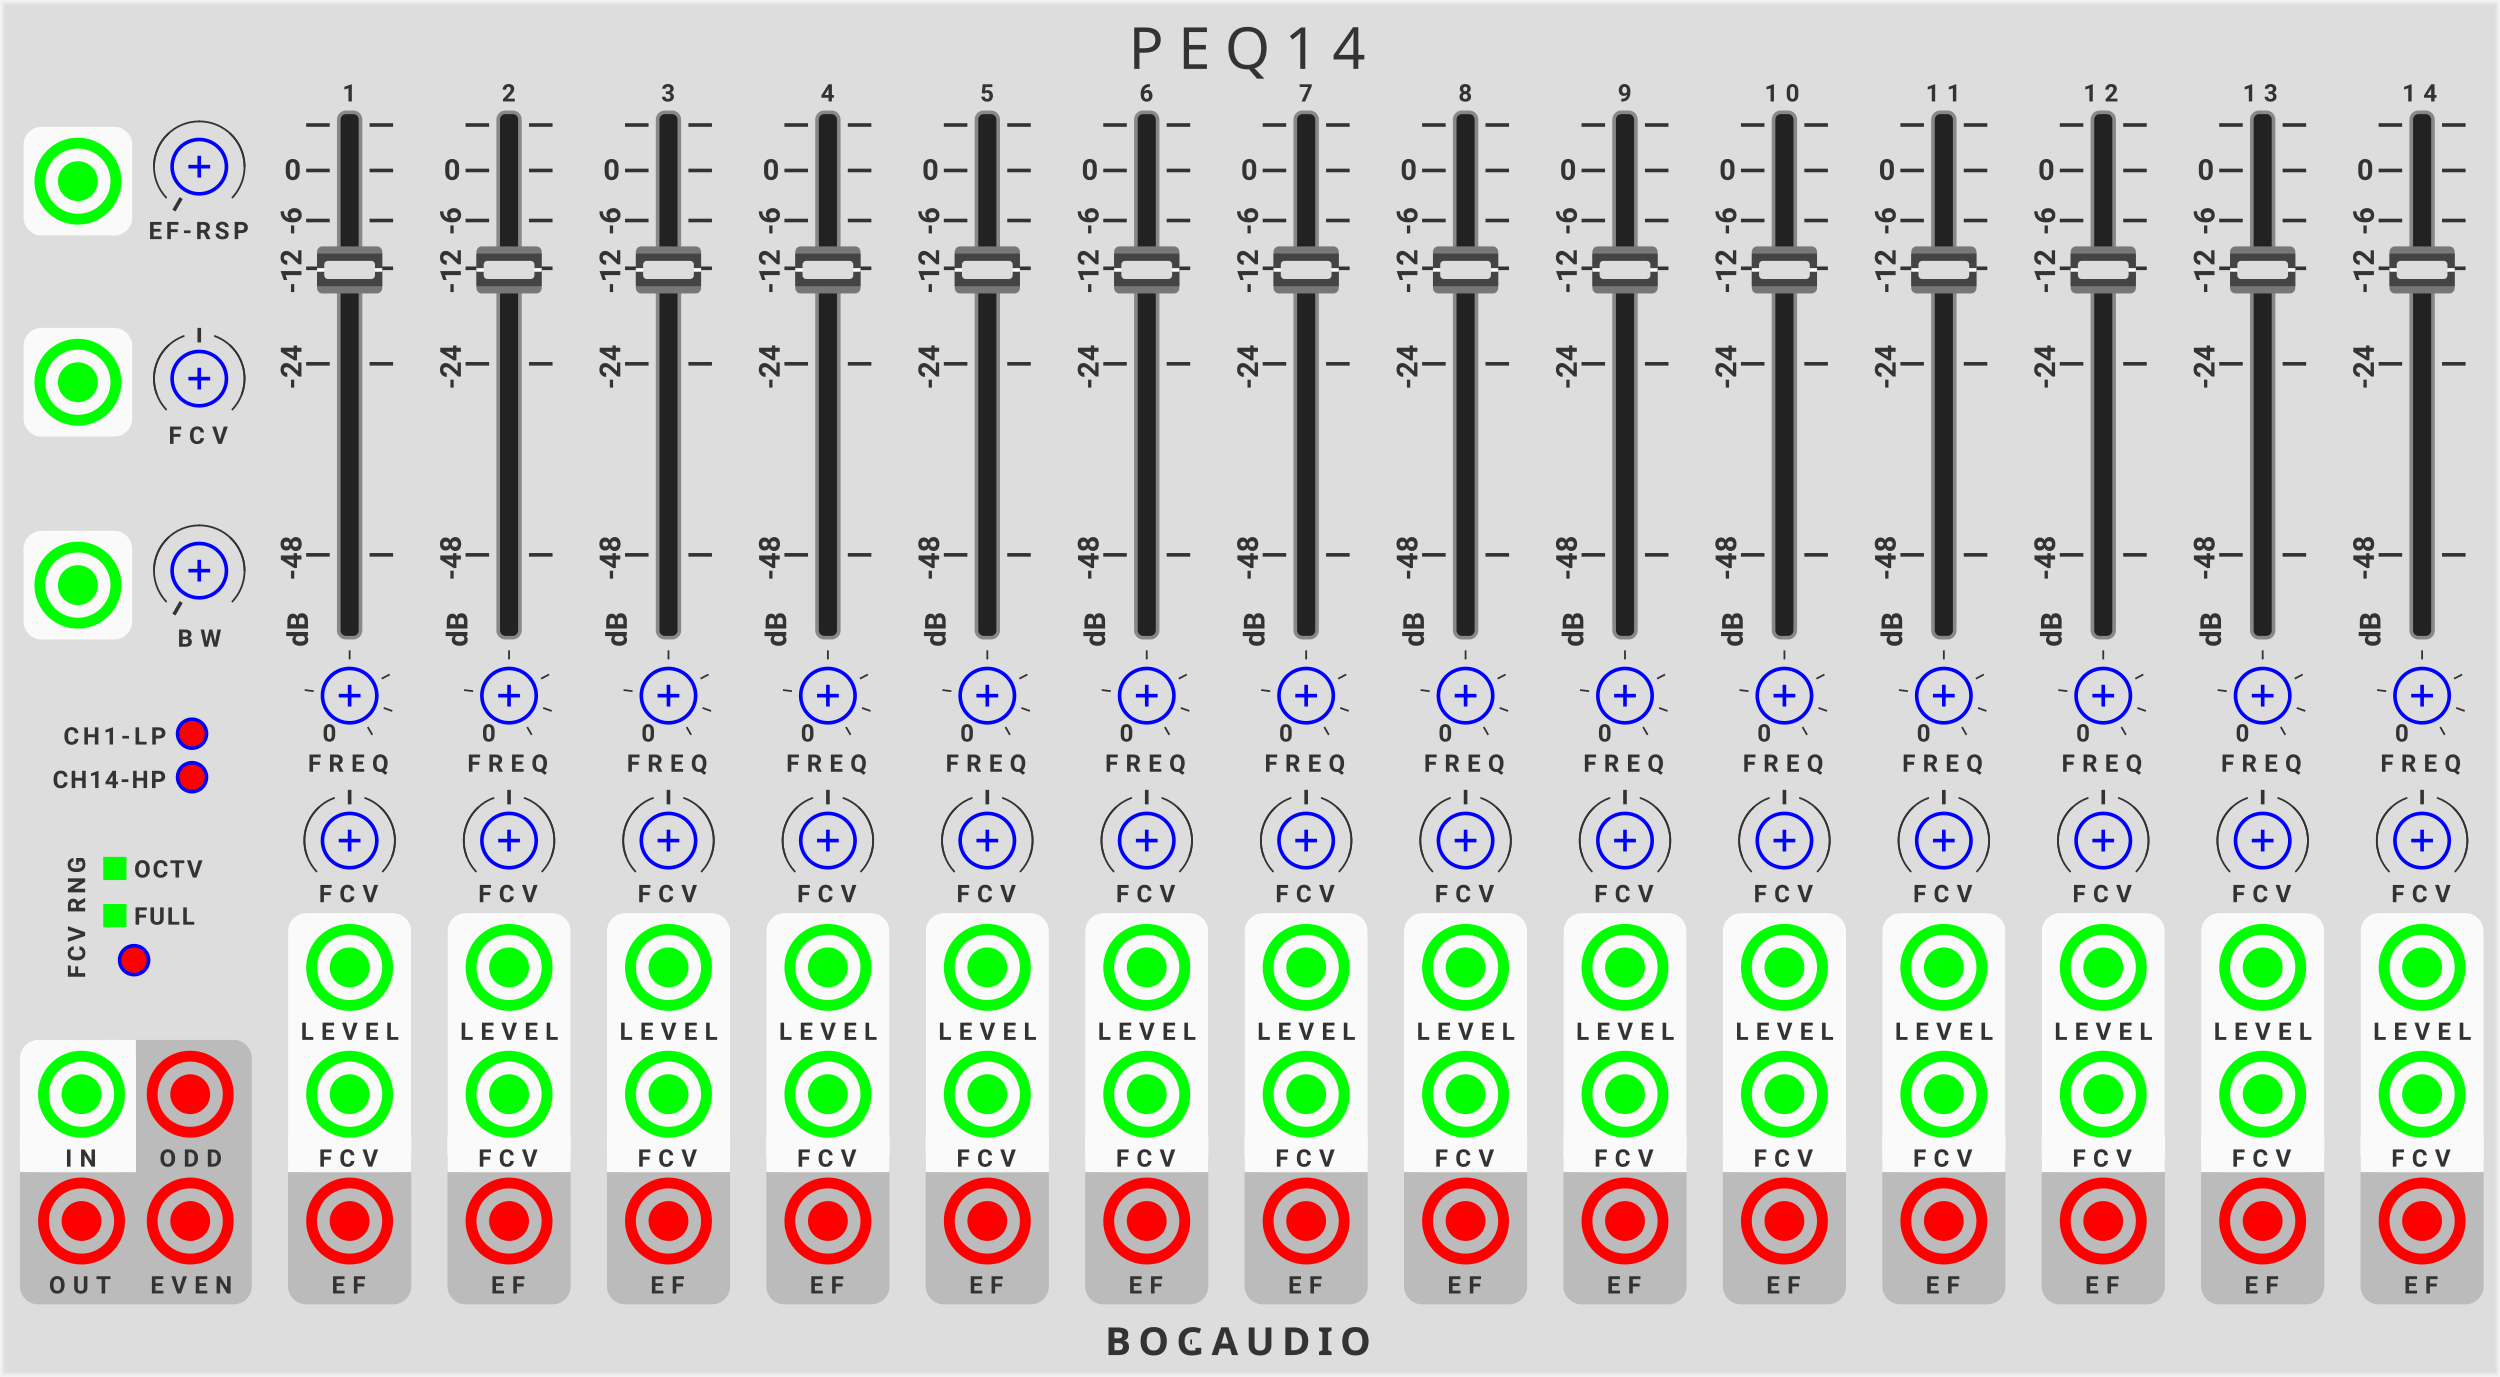
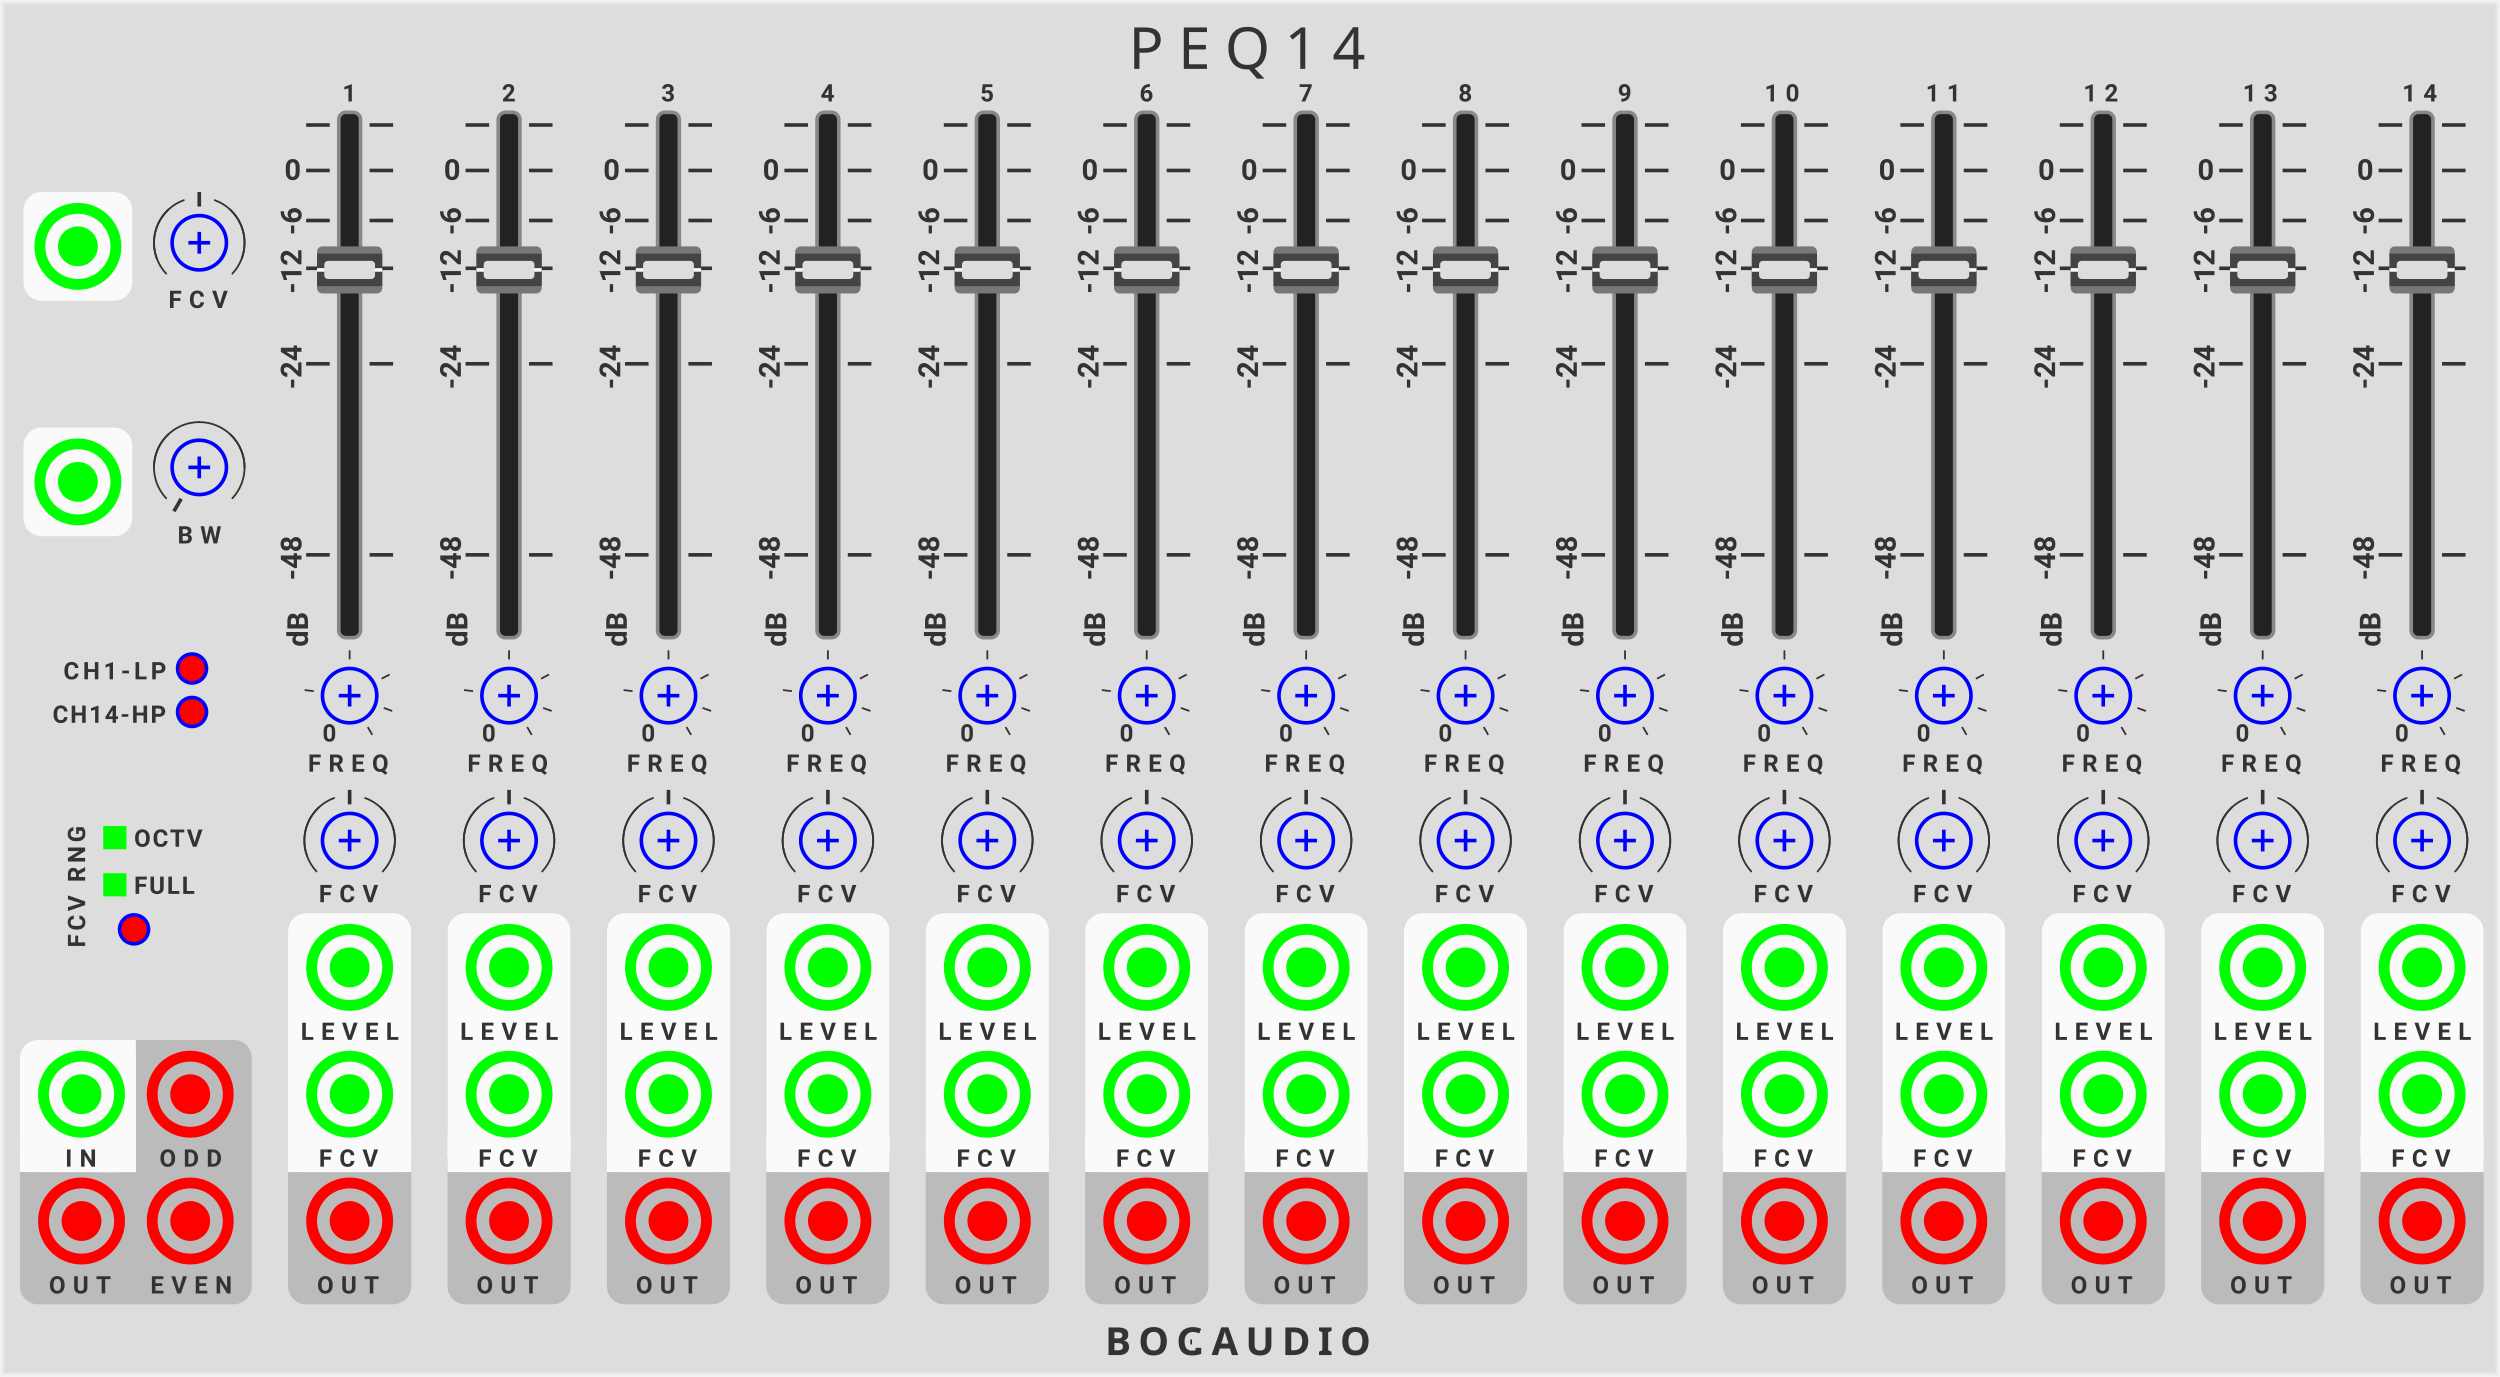
<svg xmlns="http://www.w3.org/2000/svg" xmlns:xlink="http://www.w3.org/1999/xlink" version="1.1" width="690" height="380" viewBox="0 0 690 380">
  <style>
    text {
      fill: #333;
      font-family: 'Roboto', sans-serif;
      font-weight: bold;
    }
    text.title {
      font-family: 'Comfortaa', sans-serif;
      font-weight: normal;
    }
    text.brand {
      font-family: 'Audiowide', sans-serif;
      font-weight: bold;
    }
  </style>
  <defs>
    <symbol id="slider" viewBox="0 0 18px 151x">
      <rect width="18" height="151" fill="none" />
      <rect width="6" height="145" x="6" y="3" rx="2" stroke-width="1" stroke="#888" fill="#222" />
      <g transform="translate(0 40)">
        <rect width="18" height="13" rx="1.5" fill="#777" />
        <rect width="18" height="9" x="0" y="2" fill="#444" />
        <polyline points="0,6.5 18,6.5" stroke="#fafafa" stroke-width="1" fill="none" />
        <rect width="14" height="5" x="2" y="4" rx="1.0" fill="#ddd" transform="translate(0 0)" />
      </g>
    </symbol>
    <symbol id="sliderguide-db" viewBox="0 0 20px 151px">
      <g transform="translate(0 6.5)">
        <polyline points="0,0 6.5,0" stroke="#333" fill="none" transform="translate(10.5 0)" />
        <polyline points="0,0 6.5,0" stroke="#333" fill="none" transform="translate(28 0)" />
      </g>
      <g transform="translate(0 19.05)">
        <polyline points="0,0 6.5,0" stroke="#333" fill="none" transform="translate(10.5 0)" />
        <polyline points="0,0 6.5,0" stroke="#333" fill="none" transform="translate(28 0)" />
        <text font-size="6.0pt" transform="translate(7 0) rotate(0) translate(-2.5 2.6)">0</text>
      </g>
      <g transform="translate(0 32.86)">
        <polyline points="0,0 6.5,0" stroke="#333" fill="none" transform="translate(10.5 0)" />
        <polyline points="0,0 6.5,0" stroke="#333" fill="none" transform="translate(28 0)" />
        <text font-size="6.0pt" transform="translate(7 0) rotate(-90) translate(-4 2.2)">-6</text>
      </g>
      <g transform="translate(0 46.05)">
        <polyline points="0,0 6.5,0" stroke="#333" fill="none" transform="translate(10.5 0)" />
        <polyline points="0,0 6.5,0" stroke="#333" fill="none" transform="translate(28 0)" />
        <text font-size="6.0pt" transform="translate(7 0) rotate(-90) translate(-7 2.2)">-12</text>
      </g>
      <g transform="translate(0 72.41)">
        <polyline points="0,0 6.5,0" stroke="#333" fill="none" transform="translate(10.5 0)" />
        <polyline points="0,0 6.5,0" stroke="#333" fill="none" transform="translate(28 0)" />
        <text font-size="6.0pt" transform="translate(7 0) rotate(-90) translate(-7 2.2)">-24</text>
      </g>
      <g transform="translate(0 125.14)">
        <polyline points="0,0 6.5,0" stroke="#333" fill="none" transform="translate(10.5 0)" />
        <polyline points="0,0 6.5,0" stroke="#333" fill="none" transform="translate(28 0)" />
        <text font-size="6.0pt" transform="translate(7 0) rotate(-90) translate(-7 2.2)">-48</text>
      </g>
      <g transform="translate(0 151.5)">
        <text font-size="6.0pt" transform="translate(7 -10) rotate(-90) translate(-9 4)">dB</text>
      </g>
    </symbol>
    <symbol id="knob-smallest" viewBox="0 0 16px 16px">
      <g transform="translate(8 8)">
        <polyline points="-3,0 3,0" stroke-width="1" stroke="#00f" />
        <polyline points="0,-3 0,3" stroke-width="1" stroke="#00f" />
        <circle r="7.5" stroke-width="1" stroke="#00f" fill="none" />
      </g>
    </symbol>
    <symbol id="knobguide-centertick" viewBox="0 0 40px 40px">
      <g transform="translate(20 20)">
        <g transform="rotate(-90) translate(10 0)">
          <polyline points="0,0 4,0" stroke-width="1" stroke="#333" />
        </g>
        <path d="M 0 -12.5 A 12.5 12.5 0 0 1 12.5 0" stroke="#333" stroke-width="0.5" stroke-linecap="round" fill="none" transform="rotate(20)" />
        <path d="M 0 -12.5 A 12.5 12.5 0 0 1 12.5 0" stroke="#333" stroke-width="0.5" stroke-linecap="round" fill="none" transform="rotate(43)" />
        <path d="M 0 -12.5 A 12.5 12.5 0 0 0 -12.5 0" stroke="#333" stroke-width="0.5" stroke-linecap="round" fill="none" transform="rotate(-20)" />
        <path d="M 0 -12.5 A 12.5 12.5 0 0 0 -12.5 0" stroke="#333" stroke-width="0.5" stroke-linecap="round" fill="none" transform="rotate(-43)" />
      </g>
    </symbol>
    <symbol id="knobguide-mintick" viewBox="0 0 40px 40px">
      <g transform="translate(20 20)">
        <g transform="rotate(-240) translate(10 0)">
          <polyline points="0,0 4,0" stroke-width="1" stroke="#333" />
        </g>
        <path d="M 0 -12.5 A 12.5 12.5 0 0 1 12.5 0" stroke="#333" stroke-width="0.5" stroke-linecap="round" fill="none" transform="rotate(0)" />
        <path d="M 0 -12.5 A 12.5 12.5 0 0 1 12.5 0" stroke="#333" stroke-width="0.5" stroke-linecap="round" fill="none" transform="rotate(43)" />
        <path d="M 0 -12.5 A 12.5 12.5 0 0 0 -12.5 0" stroke="#333" stroke-width="0.5" stroke-linecap="round" fill="none" transform="rotate(0)" />
        <path d="M 0 -12.5 A 12.5 12.5 0 0 0 -12.5 0" stroke="#333" stroke-width="0.5" stroke-linecap="round" fill="none" transform="rotate(-43)" />
      </g>
    </symbol>
    <symbol id="knobguide-frequency16" viewBox="0 0 40px 40px">
      <g transform="translate(20 20)">
        <polyline points="0,0 2.5,0" stroke-width="0.5" stroke="#333" transform="rotate(60) translate(10 0)" />
        <polyline points="0,0 2.5,0" stroke-width="0.5" stroke="#333" transform="rotate(19.8) translate(10 0)" />
        <polyline points="0,0 2.5,0" stroke-width="0.5" stroke="#333" transform="rotate(-27.9) translate(10 0)" />
        <polyline points="0,0 2.5,0" stroke-width="0.5" stroke="#333" transform="rotate(-90) translate(10 0)" />
        <polyline points="0,0 2.5,0" stroke-width="0.5" stroke="#333" transform="rotate(-172.9) translate(10 0)" />
        <text font-size="5pt" transform="rotate(-240) translate(10 0) rotate(240) translate(-2.5 4)">0</text>
      </g>
    </symbol>
    <symbol id="input" viewBox="0 0 24px 24px">
      <g transform="translate(12 12)">
        <circle cx="0" cy="0" r="5" stroke-width="1" stroke="#0f0" fill="#0f0" />
        <circle cx="0" cy="0" r="10.5" stroke-width="3" stroke="#0f0" fill="none" />
      </g>
    </symbol>
    <symbol id="output" viewBox="0 0 24px 24px">
      <g transform="translate(12 12)">
        <circle cx="0" cy="0" r="5" stroke-width="1" stroke="#f00" fill="#f00" />
        <circle cx="0" cy="0" r="10.5" stroke-width="3" stroke="#f00" fill="none" />
      </g>
    </symbol>
    <symbol id="button-small" viewBox="0 0 9px 9px">
      <g transform="translate(4.5 4.5)">
        <circle r="4" stroke-width="1" stroke="#00f" fill="#f00" />
      </g>
    </symbol>
    <symbol id="light-small" viewBox="0 0 6.4px 6.4px">
      <rect width="6.4" height="6.4" fill="#0f0" />
    </symbol>
  </defs>
  <rect width="100%" height="100%" fill="#ddd" />
  <polyline points="1,1 689,1 689,379 1,379 1,1" stroke="#e4e4e4" stroke-width="0.5" fill="none" />
  <polyline points="0.5,0.5 689.5,0.5 689.5,379.5 0.5,379.5 0.5,0.5" stroke="#ebebeb" stroke-width="0.8" fill="none" />
  <polyline points="0,0 690,0 690,380 0,380 0,0" stroke="#f2f2f2" stroke-width="1" fill="none" />
  <text class="title" x="311.5" y="19" font-size="12pt" letter-spacing="4px">PEQ14</text>
  <g transform="translate(305 374)">
    <text class="brand" font-size="8pt" letter-spacing="2px">BOGAUDIO</text>
    <rect width="3.0" height="3" fill="#ddd" transform="translate(24 -5)" />
  </g>
-   <g transform="translate(6.5 30)">
-     <use id="EF_RESPONSE_PARAM" xlink:href="#knob-smallest" transform="translate(40.5 8)" />
-     <use xlink:href="#knobguide-mintick" transform="translate(28.5 -4)" />
-     <text font-size="5pt" letter-spacing="1px" transform="translate(34.5 36)">EF-RSP</text>
-     <rect width="30" height="30" rx="5" fill="#fafafa" transform="translate(0 5)" />
-     <use id="EF_RESPONSE_INPUT" xlink:href="#input" transform="translate(3 8)" />
-   </g>
-   <g transform="translate(6.5 85.5)">
+   <g transform="translate(6.5 48)">
    <use id="FREQUENCY_CV_PARAM" xlink:href="#knob-smallest" transform="translate(40.5 11)" />
    <use xlink:href="#knobguide-centertick" transform="translate(28.5 -1)" />
    <text font-size="5pt" letter-spacing="2px" transform="translate(40 37)">FCV</text>
    <rect width="30" height="30" rx="5" fill="#fafafa" transform="translate(0 5)" />
    <use id="FREQUENCY_CV_INPUT" xlink:href="#input" transform="translate(3 8)" />
  </g>
-   <g transform="translate(6.5 141.5)">
+   <g transform="translate(6.5 113)">
    <use id="BANDWIDTH_PARAM" xlink:href="#knob-smallest" transform="translate(40.5 8)" />
    <use xlink:href="#knobguide-mintick" transform="translate(28.5 -4)" />
    <text font-size="5pt" letter-spacing="2px" transform="translate(42.5 37)">BW</text>
    <rect width="30" height="30" rx="5" fill="#fafafa" transform="translate(0 5)" />
    <use id="BANDWIDTH_INPUT" xlink:href="#input" transform="translate(3 8)" />
  </g>
-   <g transform="translate(17.5 197)">
+   <g transform="translate(17.5 179)">
    <text font-size="5pt" letter-spacing="1px" transform="translate(0 8.5)">CH1-LP</text>
    <use id="LP_PARAM" xlink:href="#button-small" transform="translate(31 1)" />
    <text font-size="5pt" letter-spacing="0.5px" transform="translate(-3 20.5)">CH14-HP</text>
    <use id="HP_PARAM" xlink:href="#button-small" transform="translate(31 13)" />
  </g>
-   <g transform="translate(18.5 235.5)">
+   <g transform="translate(18.5 227)">
    <text font-size="5pt" letter-spacing="1px" transform="translate(5 34.5) rotate(-90)">FCV RNG</text>
    <use id="FMOD_RELATIVE_LIGHT" xlink:href="#light-small" transform="translate(10 1)" />
    <text font-size="5pt" letter-spacing="0.5px" transform="translate(18.5 6.7)">OCTV</text>
    <use id="FMOD_FULL_LIGHT" xlink:href="#light-small" transform="translate(10 14)" />
    <text font-size="5pt" letter-spacing="0.5px" transform="translate(18.5 19.7)">FULL</text>
    <use id="FMOD_PARAM" xlink:href="#button-small" transform="translate(14 25)" />
  </g>
  <g transform="translate(5.5 287)">
    <rect width="64" height="73" rx="5" fill="#bbb" />
    <rect width="32" height="36.5" rx="5" fill="#fafafa" />
    <rect width="32" height="10" fill="#fafafa" transform="translate(0 26.5)" />
    <rect width="10" height="36.5" fill="#fafafa" transform="translate(22 0)" />
    <use id="IN_INPUT" xlink:href="#input" transform="translate(5 3)" />
    <text font-size="5pt" letter-spacing="2px" transform="translate(12.5 35)">IN</text>
    <use id="ODDS_OUTPUT" xlink:href="#output" transform="translate(35 3)" />
    <text font-size="5pt" letter-spacing="2px" transform="translate(38.5 35)">ODD</text>
    <use id="OUT_OUTPUT" xlink:href="#output" transform="translate(5 38)" />
    <text font-size="5pt" letter-spacing="2px" transform="translate(8 70)">OUT</text>
    <use id="EVENS_OUTPUT" xlink:href="#output" transform="translate(35 38)" />
    <text font-size="5pt" letter-spacing="2px" transform="translate(36 70)">EVEN</text>
  </g>
  <g transform="translate(74 20)">
    <text font-size="5pt" letter-spacing="2px" transform="translate(20.5 8)">1</text>
    <use xlink:href="#sliderguide-db" transform="translate(0 8)" />
    <use id="LEVEL1_PARAM" xlink:href="#slider" transform="translate(13.5 8)" />
    <use id="FREQUENCY1_PARAM" xlink:href="#knob-smallest" transform="translate(14.5 164)" />
    <use xlink:href="#knobguide-frequency16" transform="translate(2.5 152)" />
    <text font-size="5pt" letter-spacing="2px" transform="translate(11 193)">FREQ</text>
    <use id="FREQUENCY_CV1_PARAM" xlink:href="#knob-smallest" transform="translate(14.5 204)" />
    <use xlink:href="#knobguide-centertick" transform="translate(2.5 192)" />
    <text font-size="5pt" letter-spacing="2px" transform="translate(14 229)">FCV</text>
    <g transform="translate(5.5 232)">
      <rect width="34" height="108" rx="5" fill="#bbb" />
      <rect width="34" height="71.5" rx="5" fill="#fafafa" />
      <rect width="34" height="10" fill="#fafafa" transform="translate(0 61.5)" />
      <use id="LEVEL1_INPUT" xlink:href="#input" transform="translate(5 3)" />
      <text font-size="5pt" letter-spacing="2px" transform="translate(3.5 35)">LEVEL</text>
      <use id="FREQUENCY_CV1_INPUT" xlink:href="#input" transform="translate(5 38)" />
      <text font-size="5pt" letter-spacing="2px" transform="translate(8.5 70)">FCV</text>
-       <use id="EF1_OUTPUT" xlink:href="#output" transform="translate(5 73)" />
-       <text font-size="5pt" letter-spacing="2px" transform="translate(12 105)">EF</text>
+       <use id="OUT1_OUTPUT" xlink:href="#output" transform="translate(5 73)" />
+       <text font-size="5pt" letter-spacing="2px" transform="translate(8 105)">OUT</text>
    </g>
  </g>
  <g transform="translate(118 20)">
    <text font-size="5pt" letter-spacing="2px" transform="translate(20.5 8)">2</text>
    <use xlink:href="#sliderguide-db" transform="translate(0 8)" />
    <use id="LEVEL2_PARAM" xlink:href="#slider" transform="translate(13.5 8)" />
    <use id="FREQUENCY2_PARAM" xlink:href="#knob-smallest" transform="translate(14.5 164)" />
    <use xlink:href="#knobguide-frequency16" transform="translate(2.5 152)" />
    <text font-size="5pt" letter-spacing="2px" transform="translate(11 193)">FREQ</text>
    <use id="FREQUENCY_CV2_PARAM" xlink:href="#knob-smallest" transform="translate(14.5 204)" />
    <use xlink:href="#knobguide-centertick" transform="translate(2.5 192)" />
    <text font-size="5pt" letter-spacing="2px" transform="translate(14 229)">FCV</text>
    <g transform="translate(5.5 232)">
      <rect width="34" height="108" rx="5" fill="#bbb" />
      <rect width="34" height="71.5" rx="5" fill="#fafafa" />
      <rect width="34" height="10" fill="#fafafa" transform="translate(0 61.5)" />
      <use id="LEVEL2_INPUT" xlink:href="#input" transform="translate(5 3)" />
      <text font-size="5pt" letter-spacing="2px" transform="translate(3.5 35)">LEVEL</text>
      <use id="FREQUENCY_CV2_INPUT" xlink:href="#input" transform="translate(5 38)" />
      <text font-size="5pt" letter-spacing="2px" transform="translate(8.5 70)">FCV</text>
-       <use id="EF2_OUTPUT" xlink:href="#output" transform="translate(5 73)" />
-       <text font-size="5pt" letter-spacing="2px" transform="translate(12 105)">EF</text>
+       <use id="OUT2_OUTPUT" xlink:href="#output" transform="translate(5 73)" />
+       <text font-size="5pt" letter-spacing="2px" transform="translate(8 105)">OUT</text>
    </g>
  </g>
  <g transform="translate(162 20)">
    <text font-size="5pt" letter-spacing="2px" transform="translate(20.5 8)">3</text>
    <use xlink:href="#sliderguide-db" transform="translate(0 8)" />
    <use id="LEVEL3_PARAM" xlink:href="#slider" transform="translate(13.5 8)" />
    <use id="FREQUENCY3_PARAM" xlink:href="#knob-smallest" transform="translate(14.5 164)" />
    <use xlink:href="#knobguide-frequency16" transform="translate(2.5 152)" />
    <text font-size="5pt" letter-spacing="2px" transform="translate(11 193)">FREQ</text>
    <use id="FREQUENCY_CV3_PARAM" xlink:href="#knob-smallest" transform="translate(14.5 204)" />
    <use xlink:href="#knobguide-centertick" transform="translate(2.5 192)" />
    <text font-size="5pt" letter-spacing="2px" transform="translate(14 229)">FCV</text>
    <g transform="translate(5.5 232)">
      <rect width="34" height="108" rx="5" fill="#bbb" />
      <rect width="34" height="71.5" rx="5" fill="#fafafa" />
      <rect width="34" height="10" fill="#fafafa" transform="translate(0 61.5)" />
      <use id="LEVEL3_INPUT" xlink:href="#input" transform="translate(5 3)" />
      <text font-size="5pt" letter-spacing="2px" transform="translate(3.5 35)">LEVEL</text>
      <use id="FREQUENCY_CV3_INPUT" xlink:href="#input" transform="translate(5 38)" />
      <text font-size="5pt" letter-spacing="2px" transform="translate(8.5 70)">FCV</text>
-       <use id="EF3_OUTPUT" xlink:href="#output" transform="translate(5 73)" />
-       <text font-size="5pt" letter-spacing="2px" transform="translate(12 105)">EF</text>
+       <use id="OUT3_OUTPUT" xlink:href="#output" transform="translate(5 73)" />
+       <text font-size="5pt" letter-spacing="2px" transform="translate(8 105)">OUT</text>
    </g>
  </g>
  <g transform="translate(206 20)">
    <text font-size="5pt" letter-spacing="2px" transform="translate(20.5 8)">4</text>
    <use xlink:href="#sliderguide-db" transform="translate(0 8)" />
    <use id="LEVEL4_PARAM" xlink:href="#slider" transform="translate(13.5 8)" />
    <use id="FREQUENCY4_PARAM" xlink:href="#knob-smallest" transform="translate(14.5 164)" />
    <use xlink:href="#knobguide-frequency16" transform="translate(2.5 152)" />
    <text font-size="5pt" letter-spacing="2px" transform="translate(11 193)">FREQ</text>
    <use id="FREQUENCY_CV4_PARAM" xlink:href="#knob-smallest" transform="translate(14.5 204)" />
    <use xlink:href="#knobguide-centertick" transform="translate(2.5 192)" />
    <text font-size="5pt" letter-spacing="2px" transform="translate(14 229)">FCV</text>
    <g transform="translate(5.5 232)">
      <rect width="34" height="108" rx="5" fill="#bbb" />
      <rect width="34" height="71.5" rx="5" fill="#fafafa" />
      <rect width="34" height="10" fill="#fafafa" transform="translate(0 61.5)" />
      <use id="LEVEL4_INPUT" xlink:href="#input" transform="translate(5 3)" />
      <text font-size="5pt" letter-spacing="2px" transform="translate(3.5 35)">LEVEL</text>
      <use id="FREQUENCY_CV4_INPUT" xlink:href="#input" transform="translate(5 38)" />
      <text font-size="5pt" letter-spacing="2px" transform="translate(8.5 70)">FCV</text>
-       <use id="EF4_OUTPUT" xlink:href="#output" transform="translate(5 73)" />
-       <text font-size="5pt" letter-spacing="2px" transform="translate(12 105)">EF</text>
+       <use id="OUT4_OUTPUT" xlink:href="#output" transform="translate(5 73)" />
+       <text font-size="5pt" letter-spacing="2px" transform="translate(8 105)">OUT</text>
    </g>
  </g>
  <g transform="translate(250 20)">
    <text font-size="5pt" letter-spacing="2px" transform="translate(20.5 8)">5</text>
    <use xlink:href="#sliderguide-db" transform="translate(0 8)" />
    <use id="LEVEL5_PARAM" xlink:href="#slider" transform="translate(13.5 8)" />
    <use id="FREQUENCY5_PARAM" xlink:href="#knob-smallest" transform="translate(14.5 164)" />
    <use xlink:href="#knobguide-frequency16" transform="translate(2.5 152)" />
    <text font-size="5pt" letter-spacing="2px" transform="translate(11 193)">FREQ</text>
    <use id="FREQUENCY_CV5_PARAM" xlink:href="#knob-smallest" transform="translate(14.5 204)" />
    <use xlink:href="#knobguide-centertick" transform="translate(2.5 192)" />
    <text font-size="5pt" letter-spacing="2px" transform="translate(14 229)">FCV</text>
    <g transform="translate(5.5 232)">
      <rect width="34" height="108" rx="5" fill="#bbb" />
      <rect width="34" height="71.5" rx="5" fill="#fafafa" />
      <rect width="34" height="10" fill="#fafafa" transform="translate(0 61.5)" />
      <use id="LEVEL5_INPUT" xlink:href="#input" transform="translate(5 3)" />
      <text font-size="5pt" letter-spacing="2px" transform="translate(3.5 35)">LEVEL</text>
      <use id="FREQUENCY_CV5_INPUT" xlink:href="#input" transform="translate(5 38)" />
      <text font-size="5pt" letter-spacing="2px" transform="translate(8.5 70)">FCV</text>
-       <use id="EF5_OUTPUT" xlink:href="#output" transform="translate(5 73)" />
-       <text font-size="5pt" letter-spacing="2px" transform="translate(12 105)">EF</text>
+       <use id="OUT5_OUTPUT" xlink:href="#output" transform="translate(5 73)" />
+       <text font-size="5pt" letter-spacing="2px" transform="translate(8 105)">OUT</text>
    </g>
  </g>
  <g transform="translate(294 20)">
    <text font-size="5pt" letter-spacing="2px" transform="translate(20.5 8)">6</text>
    <use xlink:href="#sliderguide-db" transform="translate(0 8)" />
    <use id="LEVEL6_PARAM" xlink:href="#slider" transform="translate(13.5 8)" />
    <use id="FREQUENCY6_PARAM" xlink:href="#knob-smallest" transform="translate(14.5 164)" />
    <use xlink:href="#knobguide-frequency16" transform="translate(2.5 152)" />
    <text font-size="5pt" letter-spacing="2px" transform="translate(11 193)">FREQ</text>
    <use id="FREQUENCY_CV6_PARAM" xlink:href="#knob-smallest" transform="translate(14.5 204)" />
    <use xlink:href="#knobguide-centertick" transform="translate(2.5 192)" />
    <text font-size="5pt" letter-spacing="2px" transform="translate(14 229)">FCV</text>
    <g transform="translate(5.5 232)">
      <rect width="34" height="108" rx="5" fill="#bbb" />
      <rect width="34" height="71.5" rx="5" fill="#fafafa" />
      <rect width="34" height="10" fill="#fafafa" transform="translate(0 61.5)" />
      <use id="LEVEL6_INPUT" xlink:href="#input" transform="translate(5 3)" />
      <text font-size="5pt" letter-spacing="2px" transform="translate(3.5 35)">LEVEL</text>
      <use id="FREQUENCY_CV6_INPUT" xlink:href="#input" transform="translate(5 38)" />
      <text font-size="5pt" letter-spacing="2px" transform="translate(8.5 70)">FCV</text>
-       <use id="EF6_OUTPUT" xlink:href="#output" transform="translate(5 73)" />
-       <text font-size="5pt" letter-spacing="2px" transform="translate(12 105)">EF</text>
+       <use id="OUT6_OUTPUT" xlink:href="#output" transform="translate(5 73)" />
+       <text font-size="5pt" letter-spacing="2px" transform="translate(8 105)">OUT</text>
    </g>
  </g>
  <g transform="translate(338 20)">
    <text font-size="5pt" letter-spacing="2px" transform="translate(20.5 8)">7</text>
    <use xlink:href="#sliderguide-db" transform="translate(0 8)" />
    <use id="LEVEL7_PARAM" xlink:href="#slider" transform="translate(13.5 8)" />
    <use id="FREQUENCY7_PARAM" xlink:href="#knob-smallest" transform="translate(14.5 164)" />
    <use xlink:href="#knobguide-frequency16" transform="translate(2.5 152)" />
    <text font-size="5pt" letter-spacing="2px" transform="translate(11 193)">FREQ</text>
    <use id="FREQUENCY_CV7_PARAM" xlink:href="#knob-smallest" transform="translate(14.5 204)" />
    <use xlink:href="#knobguide-centertick" transform="translate(2.5 192)" />
    <text font-size="5pt" letter-spacing="2px" transform="translate(14 229)">FCV</text>
    <g transform="translate(5.5 232)">
      <rect width="34" height="108" rx="5" fill="#bbb" />
      <rect width="34" height="71.5" rx="5" fill="#fafafa" />
      <rect width="34" height="10" fill="#fafafa" transform="translate(0 61.5)" />
      <use id="LEVEL7_INPUT" xlink:href="#input" transform="translate(5 3)" />
      <text font-size="5pt" letter-spacing="2px" transform="translate(3.5 35)">LEVEL</text>
      <use id="FREQUENCY_CV7_INPUT" xlink:href="#input" transform="translate(5 38)" />
      <text font-size="5pt" letter-spacing="2px" transform="translate(8.5 70)">FCV</text>
-       <use id="EF7_OUTPUT" xlink:href="#output" transform="translate(5 73)" />
-       <text font-size="5pt" letter-spacing="2px" transform="translate(12 105)">EF</text>
+       <use id="OUT7_OUTPUT" xlink:href="#output" transform="translate(5 73)" />
+       <text font-size="5pt" letter-spacing="2px" transform="translate(8 105)">OUT</text>
    </g>
  </g>
  <g transform="translate(382 20)">
    <text font-size="5pt" letter-spacing="2px" transform="translate(20.5 8)">8</text>
    <use xlink:href="#sliderguide-db" transform="translate(0 8)" />
    <use id="LEVEL8_PARAM" xlink:href="#slider" transform="translate(13.5 8)" />
    <use id="FREQUENCY8_PARAM" xlink:href="#knob-smallest" transform="translate(14.5 164)" />
    <use xlink:href="#knobguide-frequency16" transform="translate(2.5 152)" />
    <text font-size="5pt" letter-spacing="2px" transform="translate(11 193)">FREQ</text>
    <use id="FREQUENCY_CV8_PARAM" xlink:href="#knob-smallest" transform="translate(14.5 204)" />
    <use xlink:href="#knobguide-centertick" transform="translate(2.5 192)" />
    <text font-size="5pt" letter-spacing="2px" transform="translate(14 229)">FCV</text>
    <g transform="translate(5.5 232)">
      <rect width="34" height="108" rx="5" fill="#bbb" />
      <rect width="34" height="71.5" rx="5" fill="#fafafa" />
      <rect width="34" height="10" fill="#fafafa" transform="translate(0 61.5)" />
      <use id="LEVEL8_INPUT" xlink:href="#input" transform="translate(5 3)" />
      <text font-size="5pt" letter-spacing="2px" transform="translate(3.5 35)">LEVEL</text>
      <use id="FREQUENCY_CV8_INPUT" xlink:href="#input" transform="translate(5 38)" />
      <text font-size="5pt" letter-spacing="2px" transform="translate(8.5 70)">FCV</text>
-       <use id="EF8_OUTPUT" xlink:href="#output" transform="translate(5 73)" />
-       <text font-size="5pt" letter-spacing="2px" transform="translate(12 105)">EF</text>
+       <use id="OUT8_OUTPUT" xlink:href="#output" transform="translate(5 73)" />
+       <text font-size="5pt" letter-spacing="2px" transform="translate(8 105)">OUT</text>
    </g>
  </g>
  <g transform="translate(426 20)">
    <text font-size="5pt" letter-spacing="2px" transform="translate(20.5 8)">9</text>
    <use xlink:href="#sliderguide-db" transform="translate(0 8)" />
    <use id="LEVEL9_PARAM" xlink:href="#slider" transform="translate(13.5 8)" />
    <use id="FREQUENCY9_PARAM" xlink:href="#knob-smallest" transform="translate(14.5 164)" />
    <use xlink:href="#knobguide-frequency16" transform="translate(2.5 152)" />
    <text font-size="5pt" letter-spacing="2px" transform="translate(11 193)">FREQ</text>
    <use id="FREQUENCY_CV9_PARAM" xlink:href="#knob-smallest" transform="translate(14.5 204)" />
    <use xlink:href="#knobguide-centertick" transform="translate(2.5 192)" />
    <text font-size="5pt" letter-spacing="2px" transform="translate(14 229)">FCV</text>
    <g transform="translate(5.5 232)">
      <rect width="34" height="108" rx="5" fill="#bbb" />
      <rect width="34" height="71.5" rx="5" fill="#fafafa" />
      <rect width="34" height="10" fill="#fafafa" transform="translate(0 61.5)" />
      <use id="LEVEL9_INPUT" xlink:href="#input" transform="translate(5 3)" />
      <text font-size="5pt" letter-spacing="2px" transform="translate(3.5 35)">LEVEL</text>
      <use id="FREQUENCY_CV9_INPUT" xlink:href="#input" transform="translate(5 38)" />
      <text font-size="5pt" letter-spacing="2px" transform="translate(8.5 70)">FCV</text>
-       <use id="EF9_OUTPUT" xlink:href="#output" transform="translate(5 73)" />
-       <text font-size="5pt" letter-spacing="2px" transform="translate(12 105)">EF</text>
+       <use id="OUT9_OUTPUT" xlink:href="#output" transform="translate(5 73)" />
+       <text font-size="5pt" letter-spacing="2px" transform="translate(8 105)">OUT</text>
    </g>
  </g>
  <g transform="translate(470 20)">
    <text font-size="5pt" letter-spacing="2px" transform="translate(17 8)">10</text>
    <use xlink:href="#sliderguide-db" transform="translate(0 8)" />
    <use id="LEVEL10_PARAM" xlink:href="#slider" transform="translate(13.5 8)" />
    <use id="FREQUENCY10_PARAM" xlink:href="#knob-smallest" transform="translate(14.5 164)" />
    <use xlink:href="#knobguide-frequency16" transform="translate(2.5 152)" />
    <text font-size="5pt" letter-spacing="2px" transform="translate(11 193)">FREQ</text>
    <use id="FREQUENCY_CV10_PARAM" xlink:href="#knob-smallest" transform="translate(14.5 204)" />
    <use xlink:href="#knobguide-centertick" transform="translate(2.5 192)" />
    <text font-size="5pt" letter-spacing="2px" transform="translate(14 229)">FCV</text>
    <g transform="translate(5.5 232)">
      <rect width="34" height="108" rx="5" fill="#bbb" />
      <rect width="34" height="71.5" rx="5" fill="#fafafa" />
      <rect width="34" height="10" fill="#fafafa" transform="translate(0 61.5)" />
      <use id="LEVEL10_INPUT" xlink:href="#input" transform="translate(5 3)" />
      <text font-size="5pt" letter-spacing="2px" transform="translate(3.5 35)">LEVEL</text>
      <use id="FREQUENCY_CV10_INPUT" xlink:href="#input" transform="translate(5 38)" />
      <text font-size="5pt" letter-spacing="2px" transform="translate(8.5 70)">FCV</text>
-       <use id="EF10_OUTPUT" xlink:href="#output" transform="translate(5 73)" />
-       <text font-size="5pt" letter-spacing="2px" transform="translate(12 105)">EF</text>
+       <use id="OUT10_OUTPUT" xlink:href="#output" transform="translate(5 73)" />
+       <text font-size="5pt" letter-spacing="2px" transform="translate(8 105)">OUT</text>
    </g>
  </g>
  <g transform="translate(514 20)">
    <text font-size="5pt" letter-spacing="2px" transform="translate(17.5 8)">11</text>
    <use xlink:href="#sliderguide-db" transform="translate(0 8)" />
    <use id="LEVEL11_PARAM" xlink:href="#slider" transform="translate(13.5 8)" />
    <use id="FREQUENCY11_PARAM" xlink:href="#knob-smallest" transform="translate(14.5 164)" />
    <use xlink:href="#knobguide-frequency16" transform="translate(2.5 152)" />
    <text font-size="5pt" letter-spacing="2px" transform="translate(11 193)">FREQ</text>
    <use id="FREQUENCY_CV11_PARAM" xlink:href="#knob-smallest" transform="translate(14.5 204)" />
    <use xlink:href="#knobguide-centertick" transform="translate(2.5 192)" />
    <text font-size="5pt" letter-spacing="2px" transform="translate(14 229)">FCV</text>
    <g transform="translate(5.5 232)">
      <rect width="34" height="108" rx="5" fill="#bbb" />
      <rect width="34" height="71.5" rx="5" fill="#fafafa" />
      <rect width="34" height="10" fill="#fafafa" transform="translate(0 61.5)" />
      <use id="LEVEL11_INPUT" xlink:href="#input" transform="translate(5 3)" />
      <text font-size="5pt" letter-spacing="2px" transform="translate(3.5 35)">LEVEL</text>
      <use id="FREQUENCY_CV11_INPUT" xlink:href="#input" transform="translate(5 38)" />
      <text font-size="5pt" letter-spacing="2px" transform="translate(8.5 70)">FCV</text>
-       <use id="EF11_OUTPUT" xlink:href="#output" transform="translate(5 73)" />
-       <text font-size="5pt" letter-spacing="2px" transform="translate(12 105)">EF</text>
+       <use id="OUT11_OUTPUT" xlink:href="#output" transform="translate(5 73)" />
+       <text font-size="5pt" letter-spacing="2px" transform="translate(8 105)">OUT</text>
    </g>
  </g>
  <g transform="translate(558 20)">
    <text font-size="5pt" letter-spacing="2px" transform="translate(17 8)">12</text>
    <use xlink:href="#sliderguide-db" transform="translate(0 8)" />
    <use id="LEVEL12_PARAM" xlink:href="#slider" transform="translate(13.5 8)" />
    <use id="FREQUENCY12_PARAM" xlink:href="#knob-smallest" transform="translate(14.5 164)" />
    <use xlink:href="#knobguide-frequency16" transform="translate(2.5 152)" />
    <text font-size="5pt" letter-spacing="2px" transform="translate(11 193)">FREQ</text>
    <use id="FREQUENCY_CV12_PARAM" xlink:href="#knob-smallest" transform="translate(14.5 204)" />
    <use xlink:href="#knobguide-centertick" transform="translate(2.5 192)" />
    <text font-size="5pt" letter-spacing="2px" transform="translate(14 229)">FCV</text>
    <g transform="translate(5.5 232)">
      <rect width="34" height="108" rx="5" fill="#bbb" />
      <rect width="34" height="71.5" rx="5" fill="#fafafa" />
      <rect width="34" height="10" fill="#fafafa" transform="translate(0 61.5)" />
      <use id="LEVEL12_INPUT" xlink:href="#input" transform="translate(5 3)" />
      <text font-size="5pt" letter-spacing="2px" transform="translate(3.5 35)">LEVEL</text>
      <use id="FREQUENCY_CV12_INPUT" xlink:href="#input" transform="translate(5 38)" />
      <text font-size="5pt" letter-spacing="2px" transform="translate(8.5 70)">FCV</text>
-       <use id="EF12_OUTPUT" xlink:href="#output" transform="translate(5 73)" />
-       <text font-size="5pt" letter-spacing="2px" transform="translate(12 105)">EF</text>
+       <use id="OUT12_OUTPUT" xlink:href="#output" transform="translate(5 73)" />
+       <text font-size="5pt" letter-spacing="2px" transform="translate(8 105)">OUT</text>
    </g>
  </g>
  <g transform="translate(602 20)">
    <text font-size="5pt" letter-spacing="2px" transform="translate(17 8)">13</text>
    <use xlink:href="#sliderguide-db" transform="translate(0 8)" />
    <use id="LEVEL13_PARAM" xlink:href="#slider" transform="translate(13.5 8)" />
    <use id="FREQUENCY13_PARAM" xlink:href="#knob-smallest" transform="translate(14.5 164)" />
    <use xlink:href="#knobguide-frequency16" transform="translate(2.5 152)" />
    <text font-size="5pt" letter-spacing="2px" transform="translate(11 193)">FREQ</text>
    <use id="FREQUENCY_CV13_PARAM" xlink:href="#knob-smallest" transform="translate(14.5 204)" />
    <use xlink:href="#knobguide-centertick" transform="translate(2.5 192)" />
    <text font-size="5pt" letter-spacing="2px" transform="translate(14 229)">FCV</text>
    <g transform="translate(5.5 232)">
      <rect width="34" height="108" rx="5" fill="#bbb" />
      <rect width="34" height="71.5" rx="5" fill="#fafafa" />
      <rect width="34" height="10" fill="#fafafa" transform="translate(0 61.5)" />
      <use id="LEVEL13_INPUT" xlink:href="#input" transform="translate(5 3)" />
      <text font-size="5pt" letter-spacing="2px" transform="translate(3.5 35)">LEVEL</text>
      <use id="FREQUENCY_CV13_INPUT" xlink:href="#input" transform="translate(5 38)" />
      <text font-size="5pt" letter-spacing="2px" transform="translate(8.5 70)">FCV</text>
-       <use id="EF13_OUTPUT" xlink:href="#output" transform="translate(5 73)" />
-       <text font-size="5pt" letter-spacing="2px" transform="translate(12 105)">EF</text>
+       <use id="OUT13_OUTPUT" xlink:href="#output" transform="translate(5 73)" />
+       <text font-size="5pt" letter-spacing="2px" transform="translate(8 105)">OUT</text>
    </g>
  </g>
  <g transform="translate(646 20)">
    <text font-size="5pt" letter-spacing="2px" transform="translate(17 8)">14</text>
    <use xlink:href="#sliderguide-db" transform="translate(0 8)" />
    <use id="LEVEL14_PARAM" xlink:href="#slider" transform="translate(13.5 8)" />
    <use id="FREQUENCY14_PARAM" xlink:href="#knob-smallest" transform="translate(14.5 164)" />
    <use xlink:href="#knobguide-frequency16" transform="translate(2.5 152)" />
    <text font-size="5pt" letter-spacing="2px" transform="translate(11 193)">FREQ</text>
    <use id="FREQUENCY_CV14_PARAM" xlink:href="#knob-smallest" transform="translate(14.5 204)" />
    <use xlink:href="#knobguide-centertick" transform="translate(2.5 192)" />
    <text font-size="5pt" letter-spacing="2px" transform="translate(14 229)">FCV</text>
    <g transform="translate(5.5 232)">
      <rect width="34" height="108" rx="5" fill="#bbb" />
      <rect width="34" height="71.5" rx="5" fill="#fafafa" />
      <rect width="34" height="10" fill="#fafafa" transform="translate(0 61.5)" />
      <use id="LEVEL14_INPUT" xlink:href="#input" transform="translate(5 3)" />
      <text font-size="5pt" letter-spacing="2px" transform="translate(3.5 35)">LEVEL</text>
      <use id="FREQUENCY_CV14_INPUT" xlink:href="#input" transform="translate(5 38)" />
      <text font-size="5pt" letter-spacing="2px" transform="translate(8.5 70)">FCV</text>
-       <use id="EF14_OUTPUT" xlink:href="#output" transform="translate(5 73)" />
-       <text font-size="5pt" letter-spacing="2px" transform="translate(12 105)">EF</text>
+       <use id="OUT14_OUTPUT" xlink:href="#output" transform="translate(5 73)" />
+       <text font-size="5pt" letter-spacing="2px" transform="translate(8 105)">OUT</text>
    </g>
  </g>
</svg>
